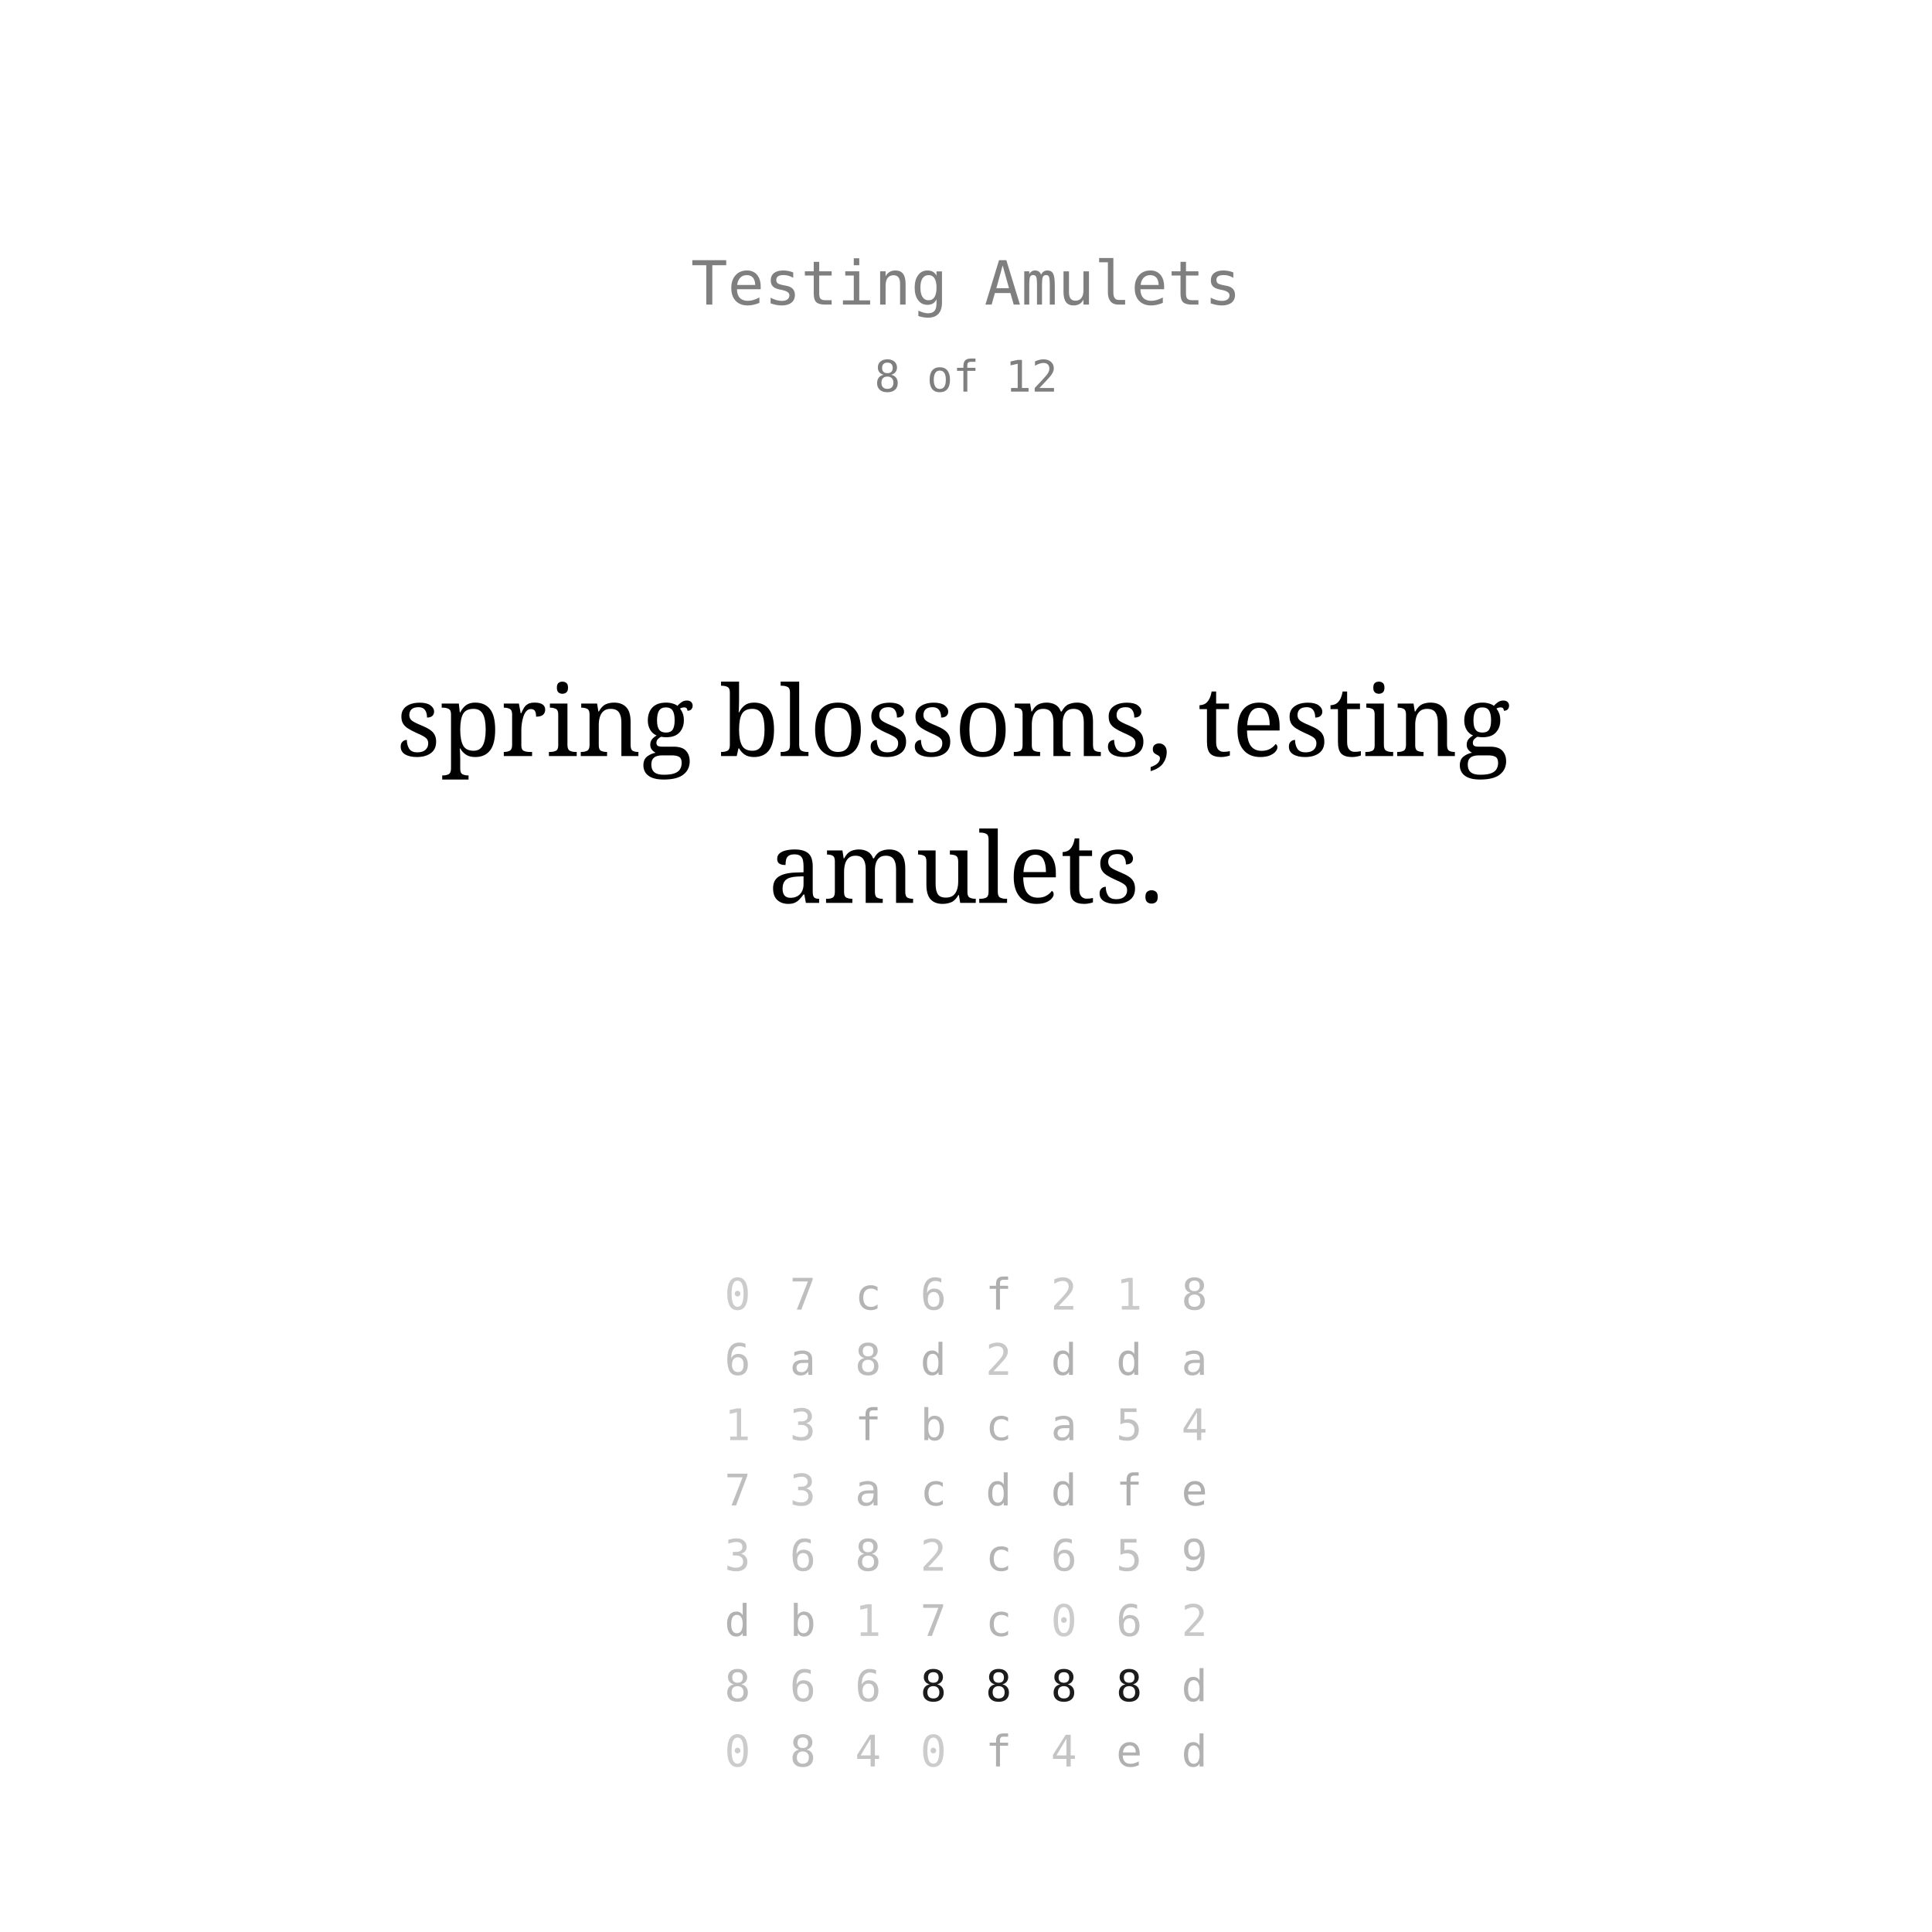
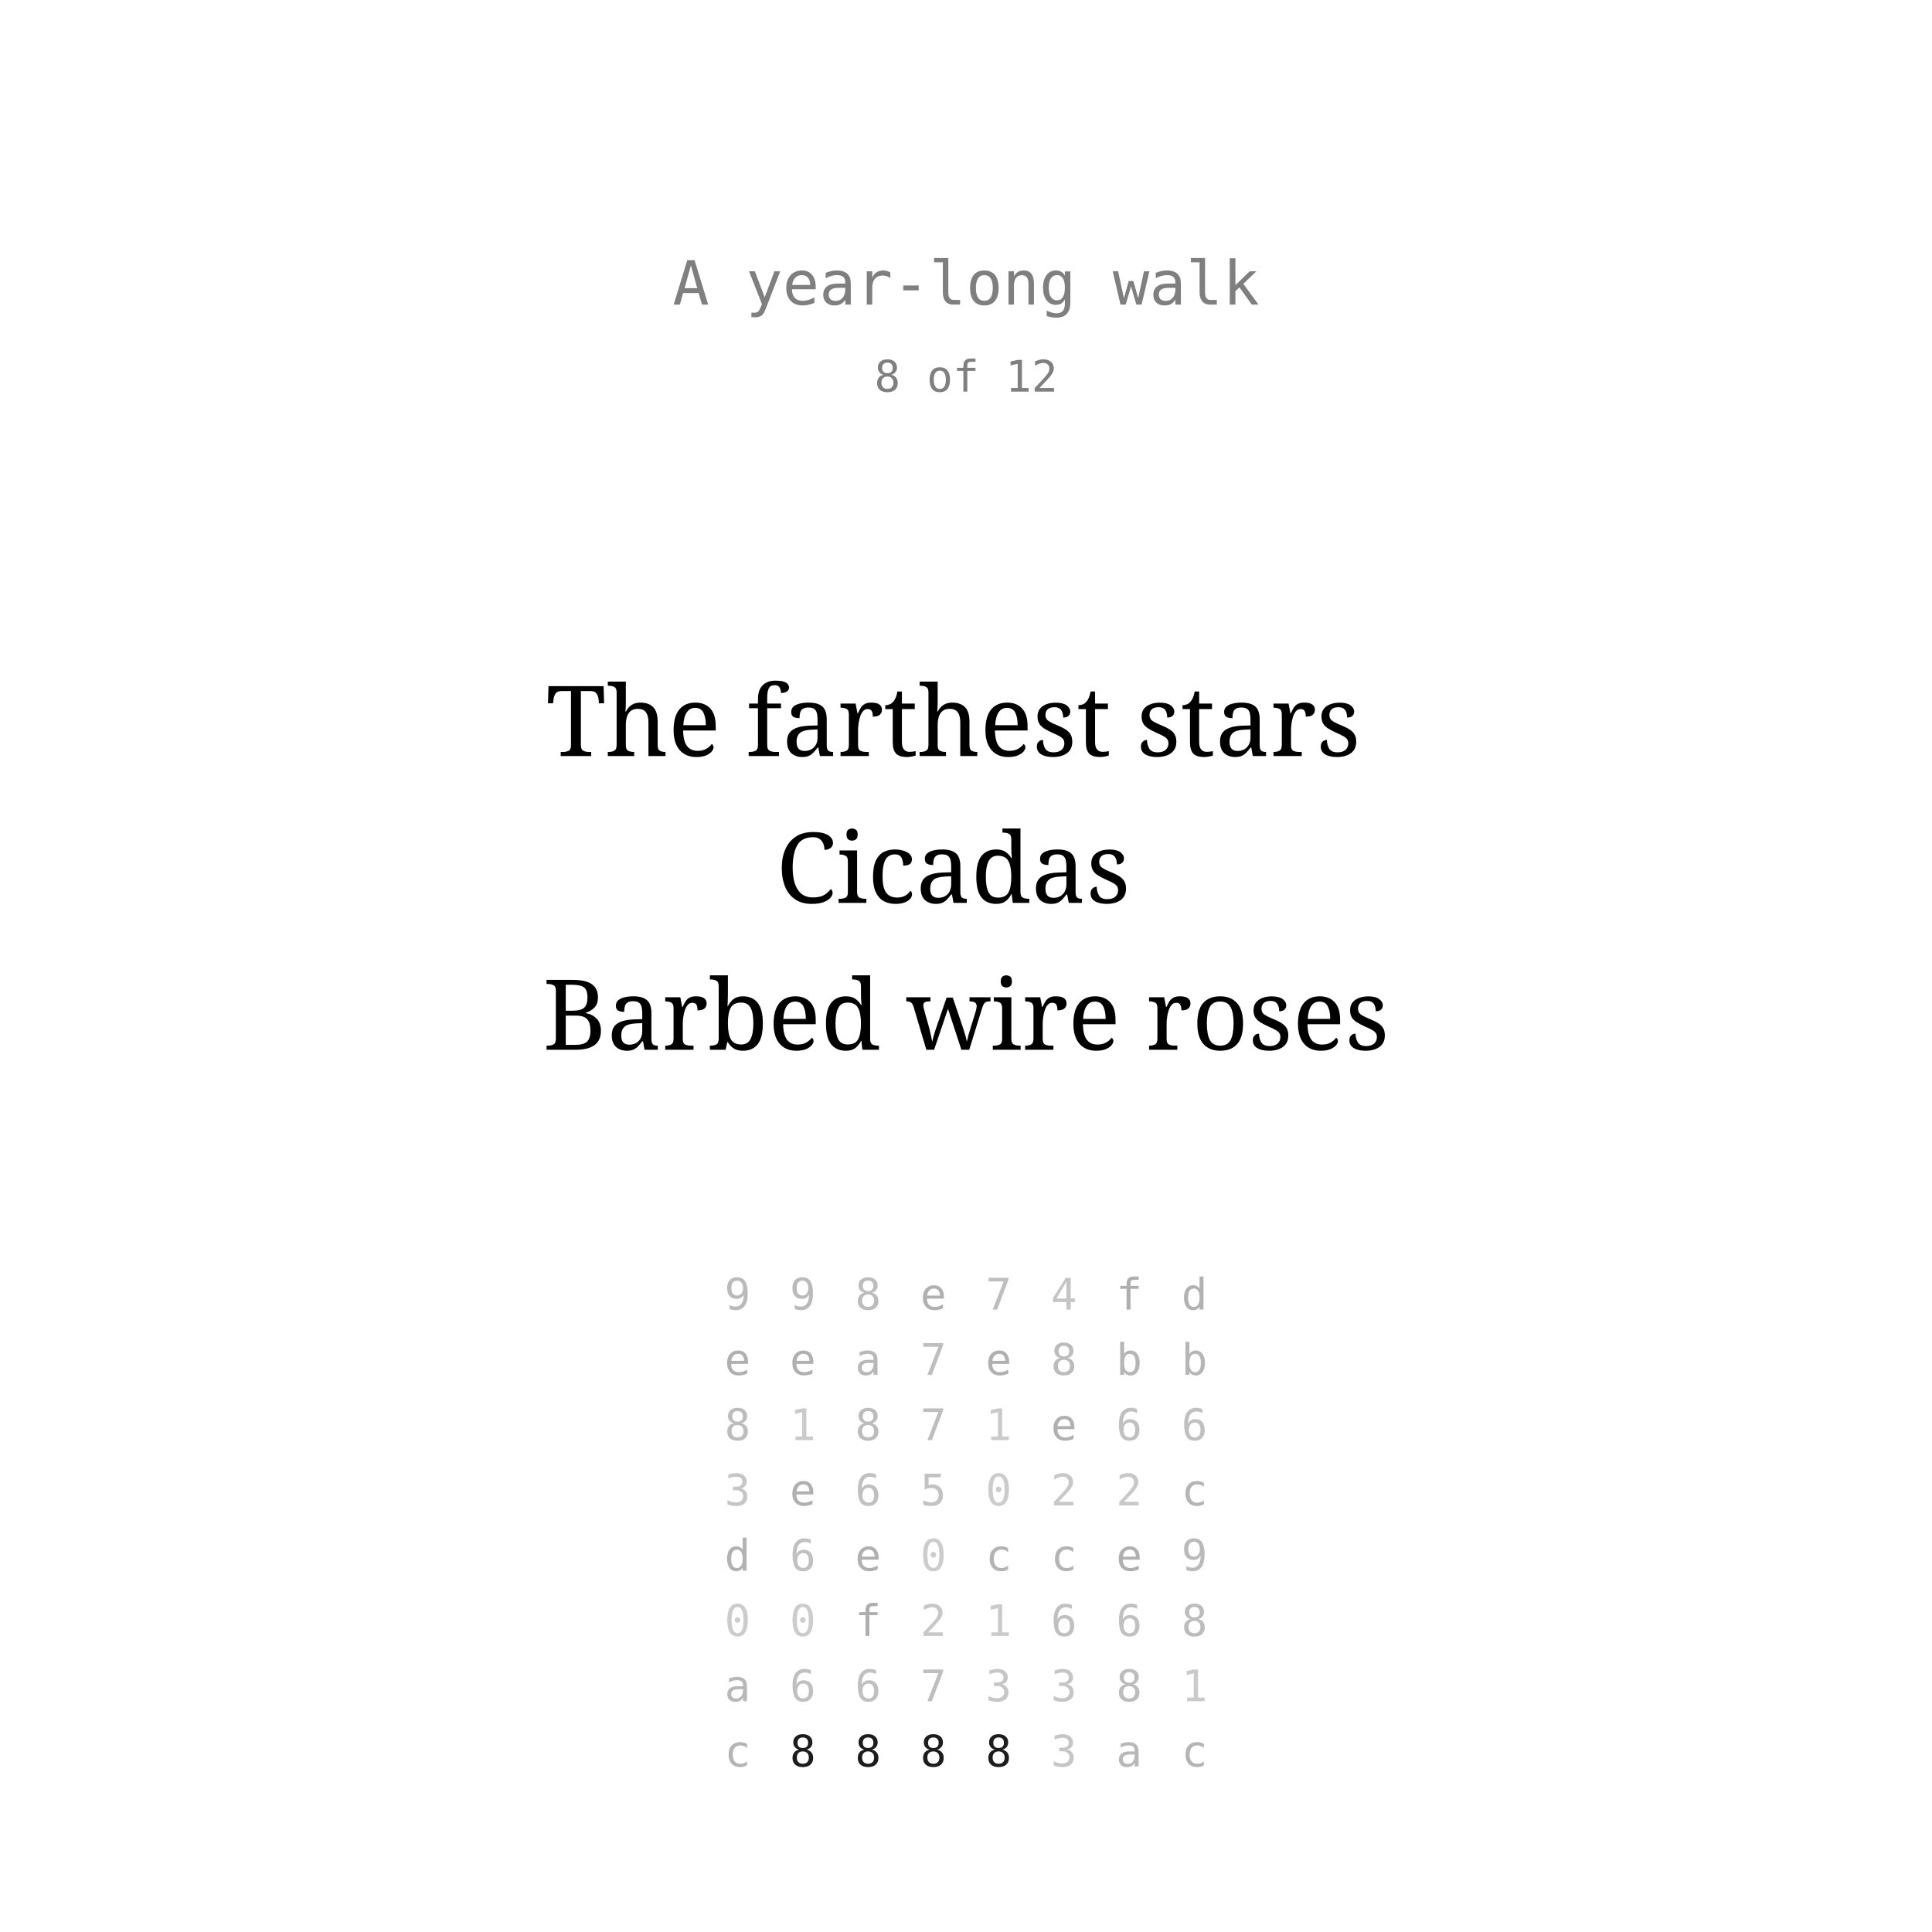
<svg xmlns="http://www.w3.org/2000/svg" viewBox="0 0 888 888" width="888" height="888" shape-rendering="crispEdges">
  <style>.h0{fill:#fff} .h1{fill:#000}</style>
  <rect class="h0" x="0" y="0" width="888" height="888" />
-   <text x="444" y="140" class="h1" font-family="monospace" font-size="28px" opacity=".5" text-anchor="middle">Testing Amulets</text>
+   <text x="444" y="140" class="h1" font-family="monospace" font-size="28px" opacity=".5" text-anchor="middle">A year-long walk</text>
  <text x="444" y="180" class="h1" font-family="monospace" font-size="20px" opacity=".5" text-anchor="middle">8 of 12</text>
  <text class="h1" x="444" y="280" font-family="serif" font-size="45px" text-anchor="middle">
-     <tspan x="444" dy="1.5em">spring blossoms, testing </tspan>
-     <tspan x="444" dy="1.5em">amulets.</tspan>
+     <tspan x="444" dy="1.5em">The farthest stars
+ </tspan>
+     <tspan x="444" dy="1.5em">Cicadas
+ </tspan>
+     <tspan x="444" dy="1.5em">Barbed wire roses</tspan>
  </text>
-   <text opacity="0.2" class="h1" x="339" y="595" font-family="monospace" dominant-baseline="central" text-anchor="middle" font-size="20px">0</text>
-   <text opacity="0.255" class="h1" x="369" y="595" font-family="monospace" dominant-baseline="central" text-anchor="middle" font-size="20px">7</text>
-   <text opacity="0.294" class="h1" x="399" y="595" font-family="monospace" dominant-baseline="central" text-anchor="middle" font-size="20px">c</text>
-   <text opacity="0.247" class="h1" x="429" y="595" font-family="monospace" dominant-baseline="central" text-anchor="middle" font-size="20px">6</text>
-   <text opacity="0.317" class="h1" x="459" y="595" font-family="monospace" dominant-baseline="central" text-anchor="middle" font-size="20px">f</text>
-   <text opacity="0.216" class="h1" x="489" y="595" font-family="monospace" dominant-baseline="central" text-anchor="middle" font-size="20px">2</text>
-   <text opacity="0.208" class="h1" x="519" y="595" font-family="monospace" dominant-baseline="central" text-anchor="middle" font-size="20px">1</text>
-   <text opacity="0.263" class="h1" x="549" y="595" font-family="monospace" dominant-baseline="central" text-anchor="middle" font-size="20px">8</text>
-   <text opacity="0.247" class="h1" x="339" y="625" font-family="monospace" dominant-baseline="central" text-anchor="middle" font-size="20px">6</text>
-   <text opacity="0.278" class="h1" x="369" y="625" font-family="monospace" dominant-baseline="central" text-anchor="middle" font-size="20px">a</text>
-   <text opacity="0.263" class="h1" x="399" y="625" font-family="monospace" dominant-baseline="central" text-anchor="middle" font-size="20px">8</text>
-   <text opacity="0.302" class="h1" x="429" y="625" font-family="monospace" dominant-baseline="central" text-anchor="middle" font-size="20px">d</text>
-   <text opacity="0.216" class="h1" x="459" y="625" font-family="monospace" dominant-baseline="central" text-anchor="middle" font-size="20px">2</text>
-   <text opacity="0.302" class="h1" x="489" y="625" font-family="monospace" dominant-baseline="central" text-anchor="middle" font-size="20px">d</text>
-   <text opacity="0.302" class="h1" x="519" y="625" font-family="monospace" dominant-baseline="central" text-anchor="middle" font-size="20px">d</text>
-   <text opacity="0.278" class="h1" x="549" y="625" font-family="monospace" dominant-baseline="central" text-anchor="middle" font-size="20px">a</text>
-   <text opacity="0.208" class="h1" x="339" y="655" font-family="monospace" dominant-baseline="central" text-anchor="middle" font-size="20px">1</text>
-   <text opacity="0.223" class="h1" x="369" y="655" font-family="monospace" dominant-baseline="central" text-anchor="middle" font-size="20px">3</text>
-   <text opacity="0.317" class="h1" x="399" y="655" font-family="monospace" dominant-baseline="central" text-anchor="middle" font-size="20px">f</text>
-   <text opacity="0.286" class="h1" x="429" y="655" font-family="monospace" dominant-baseline="central" text-anchor="middle" font-size="20px">b</text>
-   <text opacity="0.294" class="h1" x="459" y="655" font-family="monospace" dominant-baseline="central" text-anchor="middle" font-size="20px">c</text>
-   <text opacity="0.278" class="h1" x="489" y="655" font-family="monospace" dominant-baseline="central" text-anchor="middle" font-size="20px">a</text>
-   <text opacity="0.239" class="h1" x="519" y="655" font-family="monospace" dominant-baseline="central" text-anchor="middle" font-size="20px">5</text>
-   <text opacity="0.231" class="h1" x="549" y="655" font-family="monospace" dominant-baseline="central" text-anchor="middle" font-size="20px">4</text>
-   <text opacity="0.255" class="h1" x="339" y="685" font-family="monospace" dominant-baseline="central" text-anchor="middle" font-size="20px">7</text>
-   <text opacity="0.223" class="h1" x="369" y="685" font-family="monospace" dominant-baseline="central" text-anchor="middle" font-size="20px">3</text>
-   <text opacity="0.278" class="h1" x="399" y="685" font-family="monospace" dominant-baseline="central" text-anchor="middle" font-size="20px">a</text>
-   <text opacity="0.294" class="h1" x="429" y="685" font-family="monospace" dominant-baseline="central" text-anchor="middle" font-size="20px">c</text>
-   <text opacity="0.302" class="h1" x="459" y="685" font-family="monospace" dominant-baseline="central" text-anchor="middle" font-size="20px">d</text>
-   <text opacity="0.302" class="h1" x="489" y="685" font-family="monospace" dominant-baseline="central" text-anchor="middle" font-size="20px">d</text>
-   <text opacity="0.317" class="h1" x="519" y="685" font-family="monospace" dominant-baseline="central" text-anchor="middle" font-size="20px">f</text>
-   <text opacity="0.309" class="h1" x="549" y="685" font-family="monospace" dominant-baseline="central" text-anchor="middle" font-size="20px">e</text>
-   <text opacity="0.223" class="h1" x="339" y="715" font-family="monospace" dominant-baseline="central" text-anchor="middle" font-size="20px">3</text>
+   <text opacity="0.27" class="h1" x="339" y="595" font-family="monospace" dominant-baseline="central" text-anchor="middle" font-size="20px">9</text>
+   <text opacity="0.27" class="h1" x="369" y="595" font-family="monospace" dominant-baseline="central" text-anchor="middle" font-size="20px">9</text>
+   <text opacity="0.263" class="h1" x="399" y="595" font-family="monospace" dominant-baseline="central" text-anchor="middle" font-size="20px">8</text>
+   <text opacity="0.309" class="h1" x="429" y="595" font-family="monospace" dominant-baseline="central" text-anchor="middle" font-size="20px">e</text>
+   <text opacity="0.255" class="h1" x="459" y="595" font-family="monospace" dominant-baseline="central" text-anchor="middle" font-size="20px">7</text>
+   <text opacity="0.231" class="h1" x="489" y="595" font-family="monospace" dominant-baseline="central" text-anchor="middle" font-size="20px">4</text>
+   <text opacity="0.317" class="h1" x="519" y="595" font-family="monospace" dominant-baseline="central" text-anchor="middle" font-size="20px">f</text>
+   <text opacity="0.302" class="h1" x="549" y="595" font-family="monospace" dominant-baseline="central" text-anchor="middle" font-size="20px">d</text>
+   <text opacity="0.309" class="h1" x="339" y="625" font-family="monospace" dominant-baseline="central" text-anchor="middle" font-size="20px">e</text>
+   <text opacity="0.309" class="h1" x="369" y="625" font-family="monospace" dominant-baseline="central" text-anchor="middle" font-size="20px">e</text>
+   <text opacity="0.278" class="h1" x="399" y="625" font-family="monospace" dominant-baseline="central" text-anchor="middle" font-size="20px">a</text>
+   <text opacity="0.255" class="h1" x="429" y="625" font-family="monospace" dominant-baseline="central" text-anchor="middle" font-size="20px">7</text>
+   <text opacity="0.309" class="h1" x="459" y="625" font-family="monospace" dominant-baseline="central" text-anchor="middle" font-size="20px">e</text>
+   <text opacity="0.263" class="h1" x="489" y="625" font-family="monospace" dominant-baseline="central" text-anchor="middle" font-size="20px">8</text>
+   <text opacity="0.286" class="h1" x="519" y="625" font-family="monospace" dominant-baseline="central" text-anchor="middle" font-size="20px">b</text>
+   <text opacity="0.286" class="h1" x="549" y="625" font-family="monospace" dominant-baseline="central" text-anchor="middle" font-size="20px">b</text>
+   <text opacity="0.263" class="h1" x="339" y="655" font-family="monospace" dominant-baseline="central" text-anchor="middle" font-size="20px">8</text>
+   <text opacity="0.208" class="h1" x="369" y="655" font-family="monospace" dominant-baseline="central" text-anchor="middle" font-size="20px">1</text>
+   <text opacity="0.263" class="h1" x="399" y="655" font-family="monospace" dominant-baseline="central" text-anchor="middle" font-size="20px">8</text>
+   <text opacity="0.255" class="h1" x="429" y="655" font-family="monospace" dominant-baseline="central" text-anchor="middle" font-size="20px">7</text>
+   <text opacity="0.208" class="h1" x="459" y="655" font-family="monospace" dominant-baseline="central" text-anchor="middle" font-size="20px">1</text>
+   <text opacity="0.309" class="h1" x="489" y="655" font-family="monospace" dominant-baseline="central" text-anchor="middle" font-size="20px">e</text>
+   <text opacity="0.247" class="h1" x="519" y="655" font-family="monospace" dominant-baseline="central" text-anchor="middle" font-size="20px">6</text>
+   <text opacity="0.247" class="h1" x="549" y="655" font-family="monospace" dominant-baseline="central" text-anchor="middle" font-size="20px">6</text>
+   <text opacity="0.223" class="h1" x="339" y="685" font-family="monospace" dominant-baseline="central" text-anchor="middle" font-size="20px">3</text>
+   <text opacity="0.309" class="h1" x="369" y="685" font-family="monospace" dominant-baseline="central" text-anchor="middle" font-size="20px">e</text>
+   <text opacity="0.247" class="h1" x="399" y="685" font-family="monospace" dominant-baseline="central" text-anchor="middle" font-size="20px">6</text>
+   <text opacity="0.239" class="h1" x="429" y="685" font-family="monospace" dominant-baseline="central" text-anchor="middle" font-size="20px">5</text>
+   <text opacity="0.2" class="h1" x="459" y="685" font-family="monospace" dominant-baseline="central" text-anchor="middle" font-size="20px">0</text>
+   <text opacity="0.216" class="h1" x="489" y="685" font-family="monospace" dominant-baseline="central" text-anchor="middle" font-size="20px">2</text>
+   <text opacity="0.216" class="h1" x="519" y="685" font-family="monospace" dominant-baseline="central" text-anchor="middle" font-size="20px">2</text>
+   <text opacity="0.294" class="h1" x="549" y="685" font-family="monospace" dominant-baseline="central" text-anchor="middle" font-size="20px">c</text>
+   <text opacity="0.302" class="h1" x="339" y="715" font-family="monospace" dominant-baseline="central" text-anchor="middle" font-size="20px">d</text>
  <text opacity="0.247" class="h1" x="369" y="715" font-family="monospace" dominant-baseline="central" text-anchor="middle" font-size="20px">6</text>
-   <text opacity="0.263" class="h1" x="399" y="715" font-family="monospace" dominant-baseline="central" text-anchor="middle" font-size="20px">8</text>
-   <text opacity="0.216" class="h1" x="429" y="715" font-family="monospace" dominant-baseline="central" text-anchor="middle" font-size="20px">2</text>
+   <text opacity="0.309" class="h1" x="399" y="715" font-family="monospace" dominant-baseline="central" text-anchor="middle" font-size="20px">e</text>
+   <text opacity="0.2" class="h1" x="429" y="715" font-family="monospace" dominant-baseline="central" text-anchor="middle" font-size="20px">0</text>
  <text opacity="0.294" class="h1" x="459" y="715" font-family="monospace" dominant-baseline="central" text-anchor="middle" font-size="20px">c</text>
-   <text opacity="0.247" class="h1" x="489" y="715" font-family="monospace" dominant-baseline="central" text-anchor="middle" font-size="20px">6</text>
-   <text opacity="0.239" class="h1" x="519" y="715" font-family="monospace" dominant-baseline="central" text-anchor="middle" font-size="20px">5</text>
+   <text opacity="0.294" class="h1" x="489" y="715" font-family="monospace" dominant-baseline="central" text-anchor="middle" font-size="20px">c</text>
+   <text opacity="0.309" class="h1" x="519" y="715" font-family="monospace" dominant-baseline="central" text-anchor="middle" font-size="20px">e</text>
  <text opacity="0.27" class="h1" x="549" y="715" font-family="monospace" dominant-baseline="central" text-anchor="middle" font-size="20px">9</text>
-   <text opacity="0.302" class="h1" x="339" y="745" font-family="monospace" dominant-baseline="central" text-anchor="middle" font-size="20px">d</text>
-   <text opacity="0.286" class="h1" x="369" y="745" font-family="monospace" dominant-baseline="central" text-anchor="middle" font-size="20px">b</text>
-   <text opacity="0.208" class="h1" x="399" y="745" font-family="monospace" dominant-baseline="central" text-anchor="middle" font-size="20px">1</text>
-   <text opacity="0.255" class="h1" x="429" y="745" font-family="monospace" dominant-baseline="central" text-anchor="middle" font-size="20px">7</text>
-   <text opacity="0.294" class="h1" x="459" y="745" font-family="monospace" dominant-baseline="central" text-anchor="middle" font-size="20px">c</text>
-   <text opacity="0.2" class="h1" x="489" y="745" font-family="monospace" dominant-baseline="central" text-anchor="middle" font-size="20px">0</text>
+   <text opacity="0.2" class="h1" x="339" y="745" font-family="monospace" dominant-baseline="central" text-anchor="middle" font-size="20px">0</text>
+   <text opacity="0.2" class="h1" x="369" y="745" font-family="monospace" dominant-baseline="central" text-anchor="middle" font-size="20px">0</text>
+   <text opacity="0.317" class="h1" x="399" y="745" font-family="monospace" dominant-baseline="central" text-anchor="middle" font-size="20px">f</text>
+   <text opacity="0.216" class="h1" x="429" y="745" font-family="monospace" dominant-baseline="central" text-anchor="middle" font-size="20px">2</text>
+   <text opacity="0.208" class="h1" x="459" y="745" font-family="monospace" dominant-baseline="central" text-anchor="middle" font-size="20px">1</text>
+   <text opacity="0.247" class="h1" x="489" y="745" font-family="monospace" dominant-baseline="central" text-anchor="middle" font-size="20px">6</text>
  <text opacity="0.247" class="h1" x="519" y="745" font-family="monospace" dominant-baseline="central" text-anchor="middle" font-size="20px">6</text>
-   <text opacity="0.216" class="h1" x="549" y="745" font-family="monospace" dominant-baseline="central" text-anchor="middle" font-size="20px">2</text>
-   <text opacity="0.263" class="h1" x="339" y="775" font-family="monospace" dominant-baseline="central" text-anchor="middle" font-size="20px">8</text>
+   <text opacity="0.263" class="h1" x="549" y="745" font-family="monospace" dominant-baseline="central" text-anchor="middle" font-size="20px">8</text>
+   <text opacity="0.278" class="h1" x="339" y="775" font-family="monospace" dominant-baseline="central" text-anchor="middle" font-size="20px">a</text>
  <text opacity="0.247" class="h1" x="369" y="775" font-family="monospace" dominant-baseline="central" text-anchor="middle" font-size="20px">6</text>
  <text opacity="0.247" class="h1" x="399" y="775" font-family="monospace" dominant-baseline="central" text-anchor="middle" font-size="20px">6</text>
-   <text opacity="0.888" class="h1" x="429" y="775" font-family="monospace" dominant-baseline="central" text-anchor="middle" font-size="20px">8</text>
-   <text opacity="0.888" class="h1" x="459" y="775" font-family="monospace" dominant-baseline="central" text-anchor="middle" font-size="20px">8</text>
-   <text opacity="0.888" class="h1" x="489" y="775" font-family="monospace" dominant-baseline="central" text-anchor="middle" font-size="20px">8</text>
-   <text opacity="0.888" class="h1" x="519" y="775" font-family="monospace" dominant-baseline="central" text-anchor="middle" font-size="20px">8</text>
-   <text opacity="0.302" class="h1" x="549" y="775" font-family="monospace" dominant-baseline="central" text-anchor="middle" font-size="20px">d</text>
-   <text opacity="0.2" class="h1" x="339" y="805" font-family="monospace" dominant-baseline="central" text-anchor="middle" font-size="20px">0</text>
-   <text opacity="0.263" class="h1" x="369" y="805" font-family="monospace" dominant-baseline="central" text-anchor="middle" font-size="20px">8</text>
-   <text opacity="0.231" class="h1" x="399" y="805" font-family="monospace" dominant-baseline="central" text-anchor="middle" font-size="20px">4</text>
-   <text opacity="0.2" class="h1" x="429" y="805" font-family="monospace" dominant-baseline="central" text-anchor="middle" font-size="20px">0</text>
-   <text opacity="0.317" class="h1" x="459" y="805" font-family="monospace" dominant-baseline="central" text-anchor="middle" font-size="20px">f</text>
-   <text opacity="0.231" class="h1" x="489" y="805" font-family="monospace" dominant-baseline="central" text-anchor="middle" font-size="20px">4</text>
-   <text opacity="0.309" class="h1" x="519" y="805" font-family="monospace" dominant-baseline="central" text-anchor="middle" font-size="20px">e</text>
-   <text opacity="0.302" class="h1" x="549" y="805" font-family="monospace" dominant-baseline="central" text-anchor="middle" font-size="20px">d</text>
+   <text opacity="0.255" class="h1" x="429" y="775" font-family="monospace" dominant-baseline="central" text-anchor="middle" font-size="20px">7</text>
+   <text opacity="0.223" class="h1" x="459" y="775" font-family="monospace" dominant-baseline="central" text-anchor="middle" font-size="20px">3</text>
+   <text opacity="0.223" class="h1" x="489" y="775" font-family="monospace" dominant-baseline="central" text-anchor="middle" font-size="20px">3</text>
+   <text opacity="0.263" class="h1" x="519" y="775" font-family="monospace" dominant-baseline="central" text-anchor="middle" font-size="20px">8</text>
+   <text opacity="0.208" class="h1" x="549" y="775" font-family="monospace" dominant-baseline="central" text-anchor="middle" font-size="20px">1</text>
+   <text opacity="0.294" class="h1" x="339" y="805" font-family="monospace" dominant-baseline="central" text-anchor="middle" font-size="20px">c</text>
+   <text opacity="0.888" class="h1" x="369" y="805" font-family="monospace" dominant-baseline="central" text-anchor="middle" font-size="20px">8</text>
+   <text opacity="0.888" class="h1" x="399" y="805" font-family="monospace" dominant-baseline="central" text-anchor="middle" font-size="20px">8</text>
+   <text opacity="0.888" class="h1" x="429" y="805" font-family="monospace" dominant-baseline="central" text-anchor="middle" font-size="20px">8</text>
+   <text opacity="0.888" class="h1" x="459" y="805" font-family="monospace" dominant-baseline="central" text-anchor="middle" font-size="20px">8</text>
+   <text opacity="0.223" class="h1" x="489" y="805" font-family="monospace" dominant-baseline="central" text-anchor="middle" font-size="20px">3</text>
+   <text opacity="0.278" class="h1" x="519" y="805" font-family="monospace" dominant-baseline="central" text-anchor="middle" font-size="20px">a</text>
+   <text opacity="0.294" class="h1" x="549" y="805" font-family="monospace" dominant-baseline="central" text-anchor="middle" font-size="20px">c</text>
</svg>
